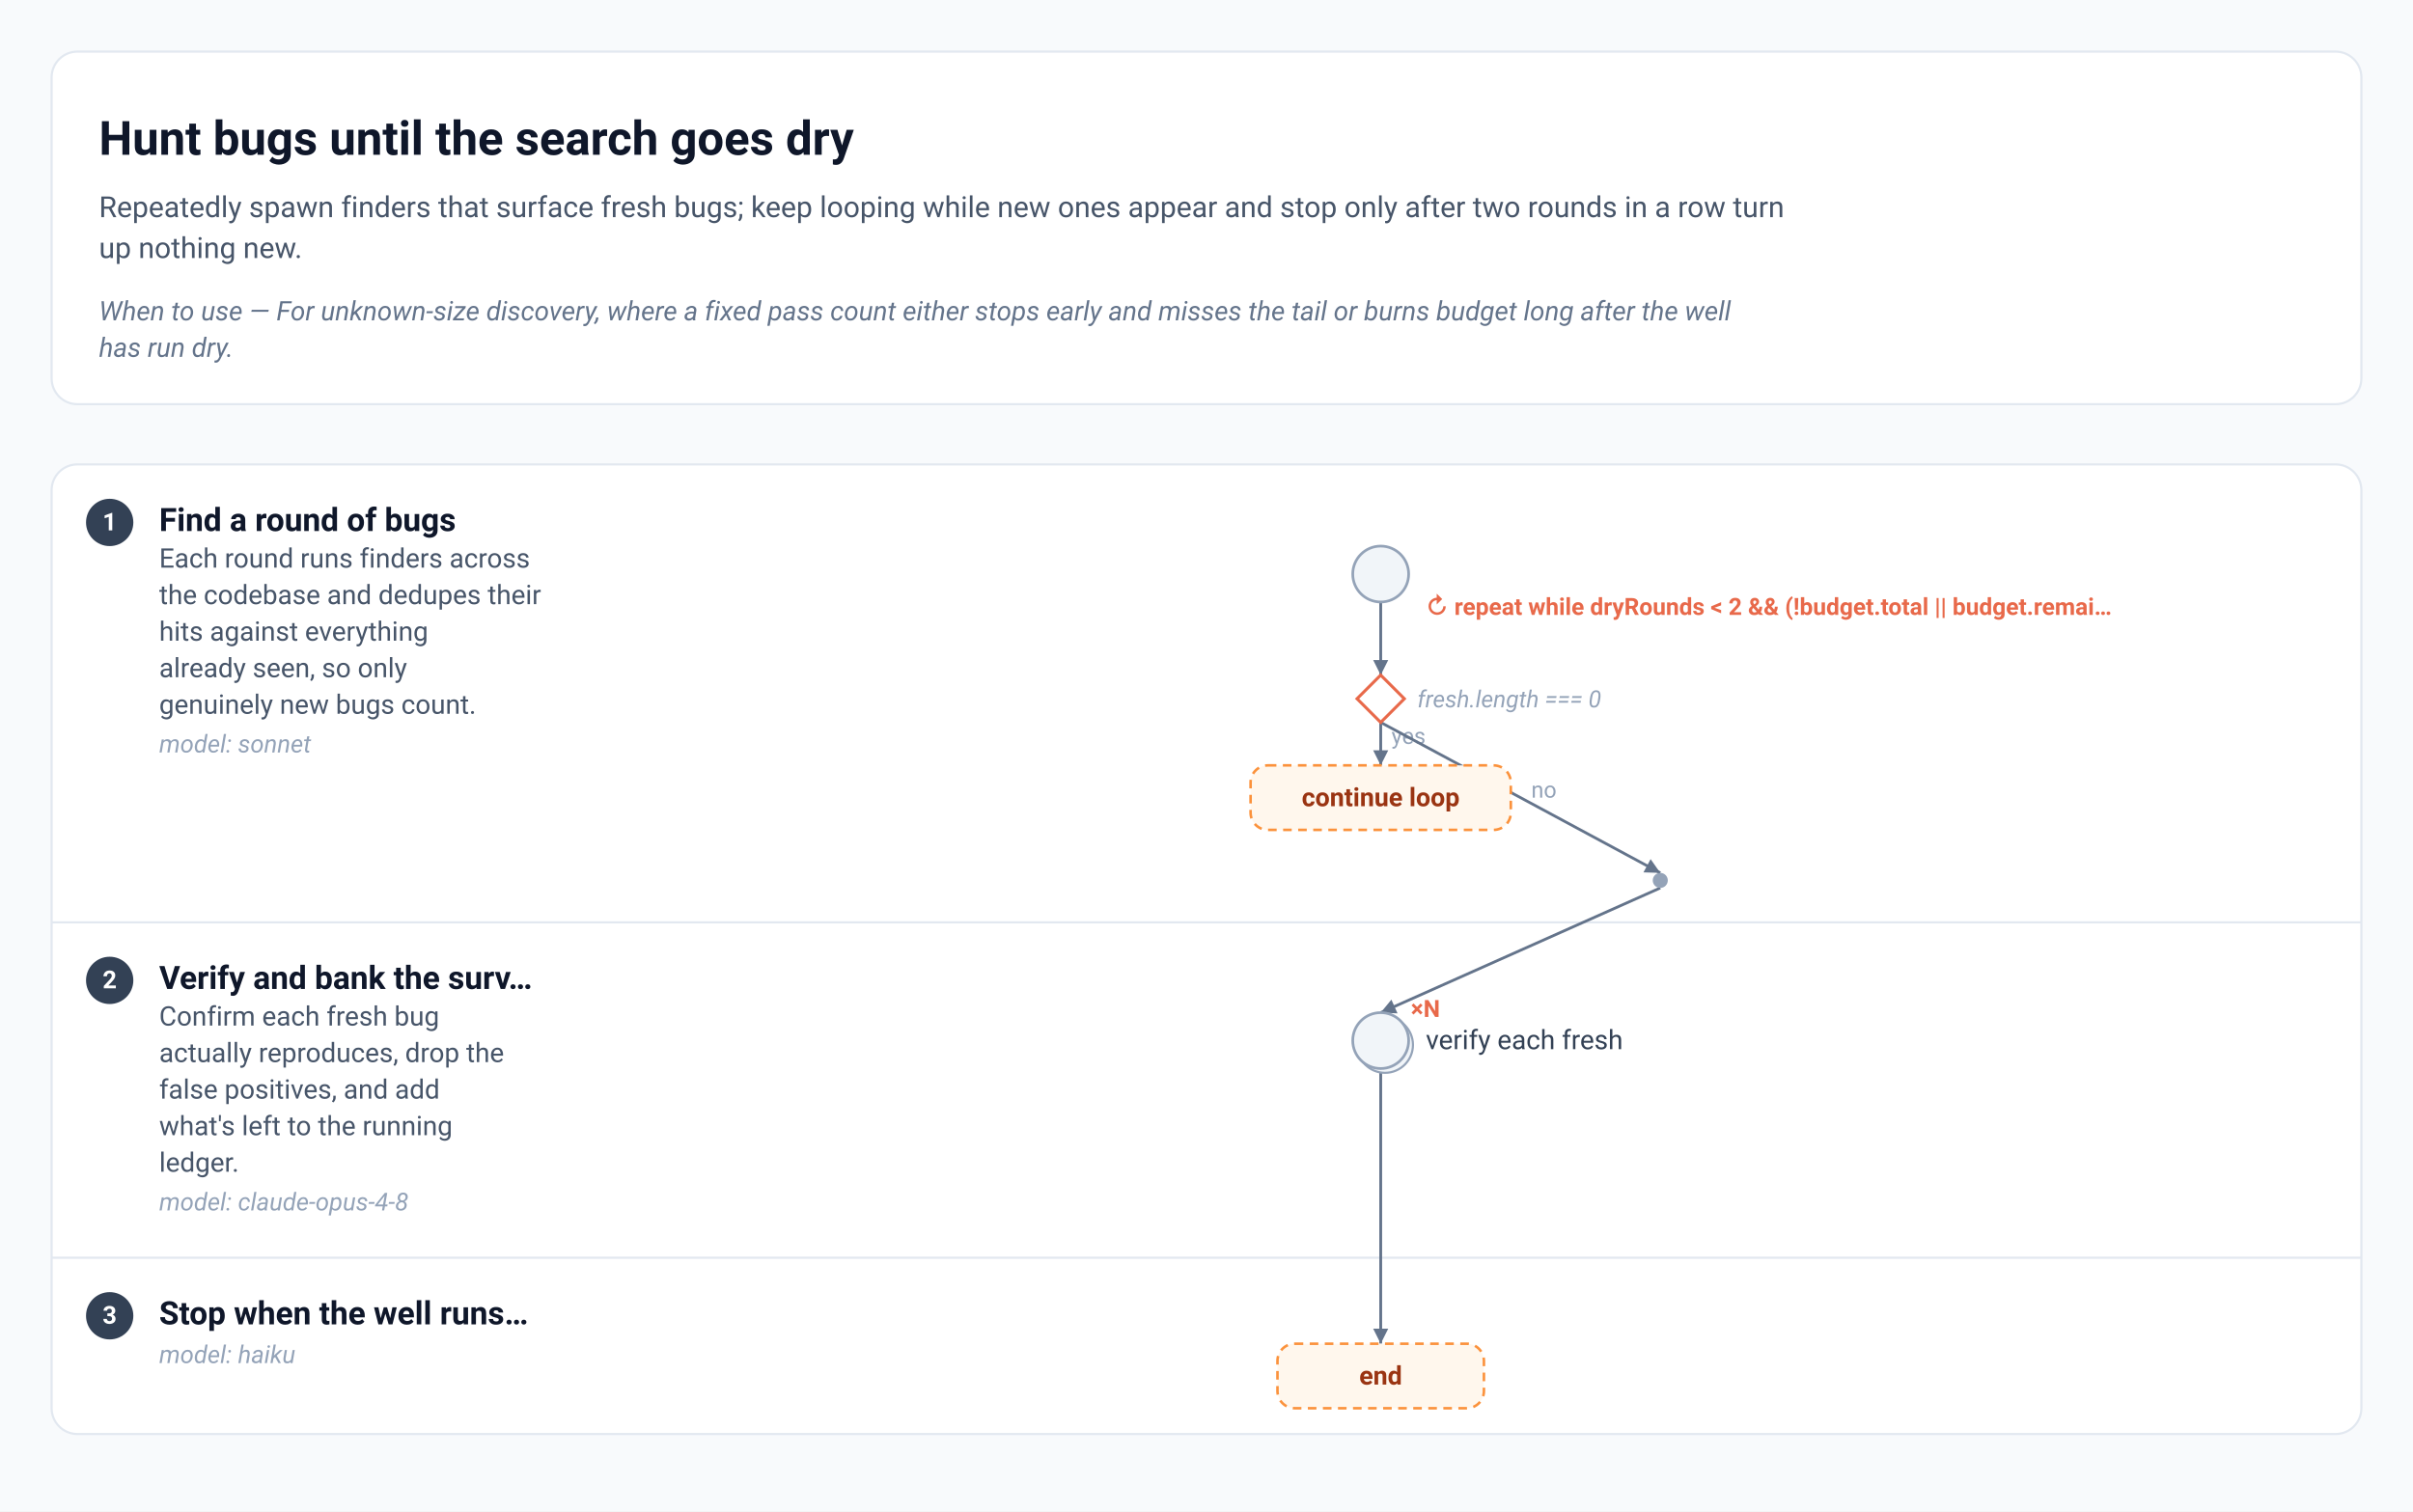
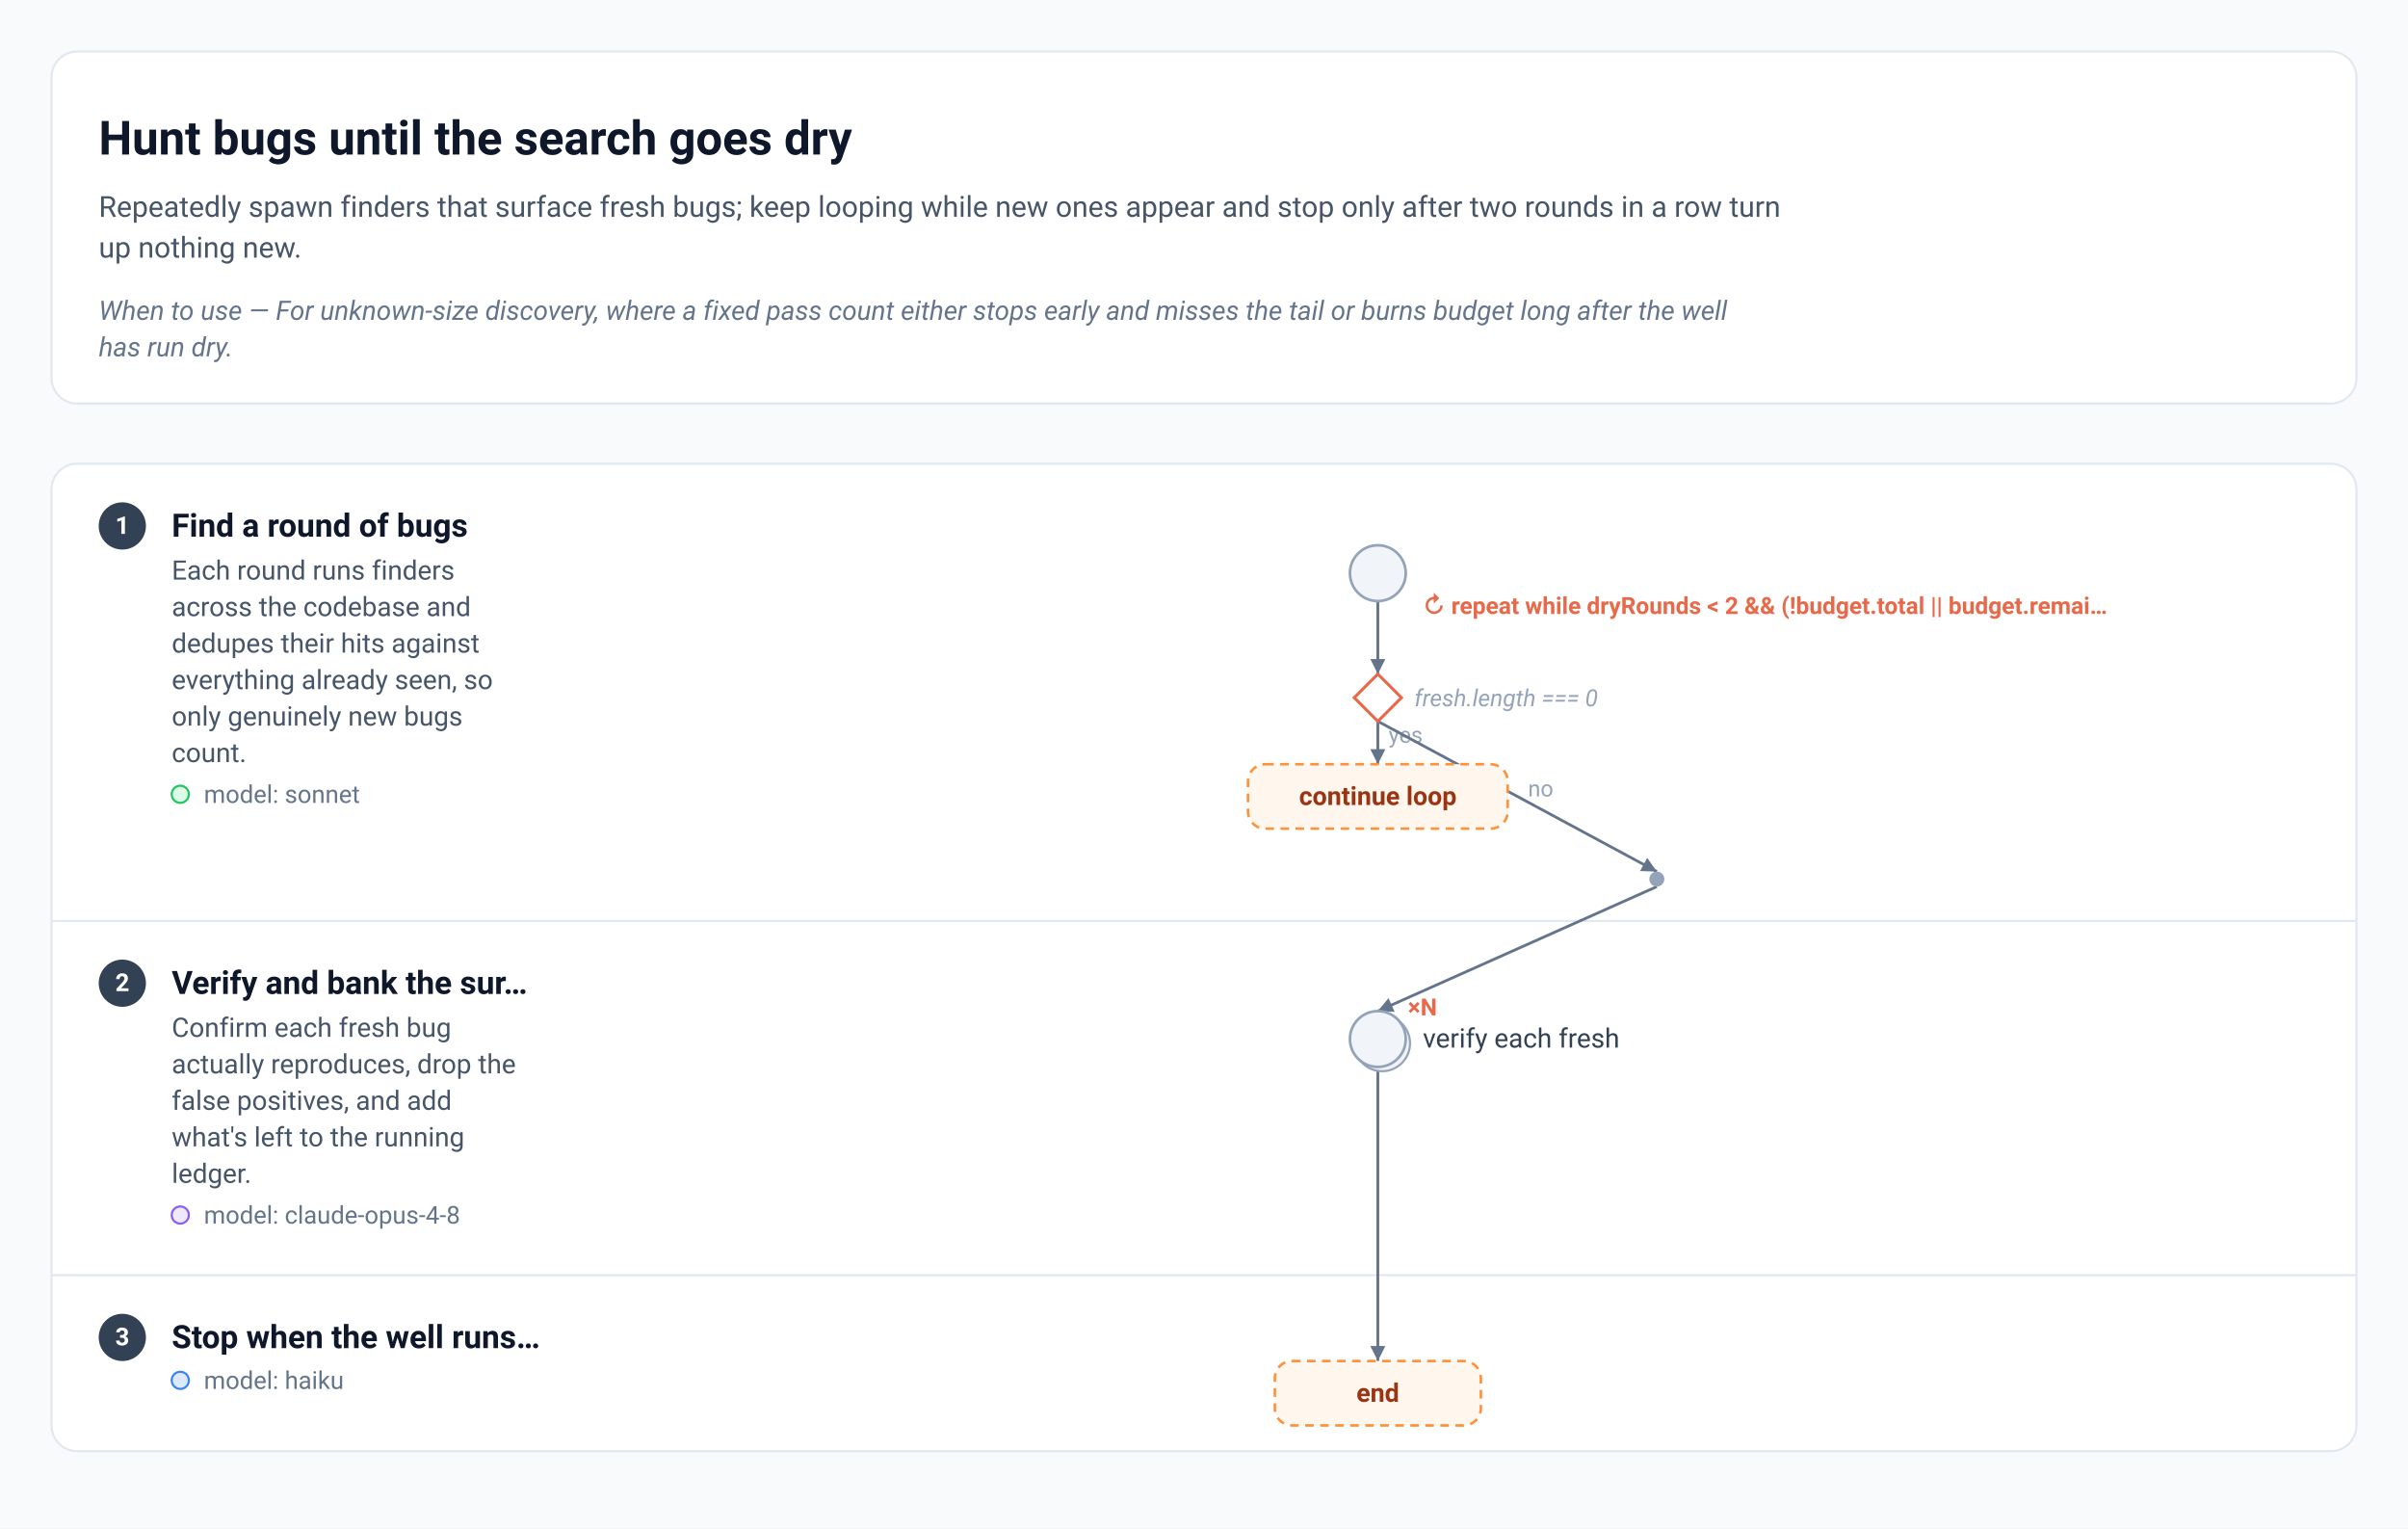
- <svg xmlns="http://www.w3.org/2000/svg" width="1122" height="703" viewBox="0 0 1122 703" font-family="-apple-system, BlinkMacSystemFont, 'Segoe UI', Roboto, Helvetica, Arial, sans-serif">
-   <rect width="1122" height="703" fill="#f8fafc" />
+ <svg xmlns="http://www.w3.org/2000/svg" width="1122" height="712" viewBox="0 0 1122 712" font-family="-apple-system, BlinkMacSystemFont, 'Segoe UI', Roboto, Helvetica, Arial, sans-serif">
+   <rect width="1122" height="712" fill="#f8fafc" />
  <g transform="translate(0 24)">
    <g class="header-card">
      <rect x="24" y="0" width="1074" height="164" rx="12" fill="#ffffff" stroke="#e2e8f0" stroke-width="1" />
      <text x="46" y="48" font-size="22" fill="#0f172a" font-weight="700">Hunt bugs until the search goes dry</text>
      <text x="46" y="77" font-size="13.5" fill="#475569">Repeatedly spawn finders that surface fresh bugs; keep looping while new ones appear and stop only after two rounds in a row turn</text>
      <text x="46" y="96" font-size="13.5" fill="#475569">up nothing new.</text>
      <text x="46" y="125" font-size="12.5" fill="#64748b" font-style="italic">When to use — For unknown-size discovery, where a fixed pass count either stops early and misses the tail or burns budget long after the well</text>
      <text x="46" y="142" font-size="12.5" fill="#64748b" font-style="italic">has run dry.</text>
    </g>
  </g>
  <g transform="translate(0 204)">
-     <rect x="24" y="12" width="1074" height="451" rx="12" fill="#ffffff" stroke="#e2e8f0" stroke-width="1" />
+     <rect x="24" y="12" width="1074" height="460" rx="12" fill="#ffffff" stroke="#e2e8f0" stroke-width="1" />
    <g class="swimlane" />
    <g class="swimlane">
      <line x1="24" y1="225" x2="1098" y2="225" stroke="#e2e8f0" stroke-width="1" />
    </g>
    <g class="swimlane">
-       <line x1="24" y1="381" x2="1098" y2="381" stroke="#e2e8f0" stroke-width="1" />
+       <line x1="24" y1="390" x2="1098" y2="390" stroke="#e2e8f0" stroke-width="1" />
    </g>
    <g transform="translate(0 12)">
      <g class="lane-label">
-         <circle cx="51" cy="27" r="11" fill="#334155" />
-         <text x="51" y="30.7" font-size="11.5" fill="#ffffff" font-weight="700" text-anchor="middle">1</text>
-         <text x="74" y="31" font-size="15" fill="#0f172a" font-weight="700">Find a round of bugs</text>
-         <text x="74" y="48" font-size="12.5" fill="#475569">Each round runs finders across</text>
-         <text x="74" y="65" font-size="12.5" fill="#475569">the codebase and dedupes their</text>
-         <text x="74" y="82" font-size="12.5" fill="#475569">hits against everything</text>
-         <text x="74" y="99" font-size="12.5" fill="#475569">already seen, so only</text>
-         <text x="74" y="116" font-size="12.5" fill="#475569">genuinely new bugs count.</text>
-         <text x="74" y="134" font-size="11.5" fill="#94a3b8" font-style="italic">model: sonnet</text>
+         <circle cx="57" cy="29" r="11" fill="#334155" />
+         <text x="57" y="32.7" font-size="11.5" fill="#ffffff" font-weight="700" text-anchor="middle">1</text>
+         <text x="80" y="34" font-size="15" fill="#0f172a" font-weight="700">Find a round of bugs</text>
+         <text x="80" y="54" font-size="12.5" fill="#475569">Each round runs finders</text>
+         <text x="80" y="71" font-size="12.5" fill="#475569">across the codebase and</text>
+         <text x="80" y="88" font-size="12.5" fill="#475569">dedupes their hits against</text>
+         <text x="80" y="105" font-size="12.5" fill="#475569">everything already seen, so</text>
+         <text x="80" y="122" font-size="12.5" fill="#475569">only genuinely new bugs</text>
+         <text x="80" y="139" font-size="12.5" fill="#475569">count.</text>
+         <circle cx="84" cy="154" r="4" fill="#dcfce7" stroke="#22c55e" stroke-width="1" />
+         <text x="95" y="158" font-size="11.5" fill="#64748b">model: sonnet</text>
      </g>
    </g>
    <g transform="translate(0 225)">
      <g class="lane-label">
-         <circle cx="51" cy="27" r="11" fill="#334155" />
-         <text x="51" y="30.7" font-size="11.5" fill="#ffffff" font-weight="700" text-anchor="middle">2</text>
-         <text x="74" y="31" font-size="15" fill="#0f172a" font-weight="700">Verify and bank the surv…</text>
-         <text x="74" y="48" font-size="12.5" fill="#475569">Confirm each fresh bug</text>
-         <text x="74" y="65" font-size="12.5" fill="#475569">actually reproduces, drop the</text>
-         <text x="74" y="82" font-size="12.5" fill="#475569">false positives, and add</text>
-         <text x="74" y="99" font-size="12.5" fill="#475569">what's left to the running</text>
-         <text x="74" y="116" font-size="12.5" fill="#475569">ledger.</text>
-         <text x="74" y="134" font-size="11.5" fill="#94a3b8" font-style="italic">model: claude-opus-4-8</text>
+         <circle cx="57" cy="29" r="11" fill="#334155" />
+         <text x="57" y="32.7" font-size="11.5" fill="#ffffff" font-weight="700" text-anchor="middle">2</text>
+         <text x="80" y="34" font-size="15" fill="#0f172a" font-weight="700">Verify and bank the sur…</text>
+         <text x="80" y="54" font-size="12.5" fill="#475569">Confirm each fresh bug</text>
+         <text x="80" y="71" font-size="12.5" fill="#475569">actually reproduces, drop the</text>
+         <text x="80" y="88" font-size="12.5" fill="#475569">false positives, and add</text>
+         <text x="80" y="105" font-size="12.5" fill="#475569">what's left to the running</text>
+         <text x="80" y="122" font-size="12.5" fill="#475569">ledger.</text>
+         <circle cx="84" cy="137" r="4" fill="#ede9fe" stroke="#8b5cf6" stroke-width="1" />
+         <text x="95" y="141" font-size="11.5" fill="#64748b">model: claude-opus-4-8</text>
      </g>
    </g>
-     <g transform="translate(0 381)">
+     <g transform="translate(0 390)">
      <g class="lane-label">
-         <circle cx="51" cy="27" r="11" fill="#334155" />
-         <text x="51" y="30.7" font-size="11.5" fill="#ffffff" font-weight="700" text-anchor="middle">3</text>
-         <text x="74" y="31" font-size="15" fill="#0f172a" font-weight="700">Stop when the well runs…</text>
-         <text x="74" y="49" font-size="11.5" fill="#94a3b8" font-style="italic">model: haiku</text>
+         <circle cx="57" cy="29" r="11" fill="#334155" />
+         <text x="57" y="32.7" font-size="11.5" fill="#ffffff" font-weight="700" text-anchor="middle">3</text>
+         <text x="80" y="34" font-size="15" fill="#0f172a" font-weight="700">Stop when the well runs…</text>
+         <circle cx="84" cy="49" r="4" fill="#dbeafe" stroke="#3b82f6" stroke-width="1" />
+         <text x="95" y="53" font-size="11.5" fill="#64748b">model: haiku</text>
      </g>
    </g>
    <g class="topology" transform="translate(338 0)">
      <g class="edge">
        <path d="M 304 132 L 304 152" fill="none" stroke="#64748b" stroke-width="1.3" />
        <polygon points="304,152 300.5,145 307.5,145" fill="#64748b" />
        <text x="309" y="142" font-size="10.5" fill="#94a3b8">yes</text>
      </g>
      <g class="edge">
        <path d="M 304 132 L 434 202" fill="none" stroke="#64748b" stroke-width="1.3" />
        <polygon points="434,202 426.18,201.76 429.5,195.6" fill="#64748b" />
        <text x="374" y="167" font-size="10.5" fill="#94a3b8">no</text>
      </g>
      <g class="edge">
        <path d="M 304 76 L 304 110" fill="none" stroke="#64748b" stroke-width="1.3" />
        <polygon points="304,110 300.5,103 307.5,103" fill="#64748b" />
      </g>
      <g class="edge">
        <path d="M 434 209 L 304 267" fill="none" stroke="#64748b" stroke-width="1.3" />
        <polygon points="304,267 308.97,260.95 311.82,267.34" fill="#64748b" />
      </g>
      <g class="edge">
-         <path d="M 304 293 L 304 421" fill="none" stroke="#64748b" stroke-width="1.3" />
-         <polygon points="304,421 300.5,414 307.5,414" fill="#64748b" />
+         <path d="M 304 293 L 304 430" fill="none" stroke="#64748b" stroke-width="1.3" />
+         <polygon points="304,430 300.5,423 307.5,423" fill="#64748b" />
      </g>
      <g class="agent-node">
        <circle cx="304" cy="63" r="13" fill="#f1f5f9" stroke="#94a3b8" stroke-width="1.25" />
      </g>
      <g class="decision">
        <polygon points="304,110 315,121 304,132 293,121" fill="#ffffff" stroke="#e8694a" stroke-width="1.4" />
        <text x="321" y="125" font-size="11" fill="#94a3b8" font-style="italic">fresh.length === 0</text>
      </g>
      <g class="control-node">
        <rect class="control-box" x="243.5" y="152" width="121" height="30" rx="8" fill="#fff7ed" stroke="#fb923c" stroke-width="1.2" stroke-dasharray="4 3" />
        <text x="304" y="171" font-size="12" fill="#9a3412" font-weight="600" text-anchor="middle">continue loop</text>
      </g>
      <circle class="hub" cx="434" cy="205.5" r="3.5" fill="#94a3b8" />
      <g class="agent-node">
        <circle cx="306" cy="282" r="13" fill="#f1f5f9" stroke="#94a3b8" stroke-width="1" />
        <circle cx="304" cy="280" r="13" fill="#f1f5f9" stroke="#94a3b8" stroke-width="1.25" />
        <text x="325" y="284" font-size="12.5" fill="#334155">verify each fresh</text>
        <text x="318" y="269" font-size="11" font-weight="700" fill="#e8694a">×N</text>
      </g>
      <g class="control-node">
-         <rect class="control-box" x="256" y="421" width="96" height="30" rx="8" fill="#fff7ed" stroke="#fb923c" stroke-width="1.2" stroke-dasharray="4 3" />
-         <text x="304" y="440" font-size="12" fill="#9a3412" font-weight="600" text-anchor="middle">end</text>
+         <rect class="control-box" x="256" y="430" width="96" height="30" rx="8" fill="#fff7ed" stroke="#fb923c" stroke-width="1.2" stroke-dasharray="4 3" />
+         <text x="304" y="449" font-size="12" fill="#9a3412" font-weight="600" text-anchor="middle">end</text>
      </g>
      <g class="loop-badge">
        <text x="325" y="82" font-size="11" fill="#e8694a" font-weight="600">↻ repeat while dryRounds &lt; 2 &amp;&amp; (!budget.total || budget.remai…</text>
      </g>
    </g>
  </g>
</svg>
